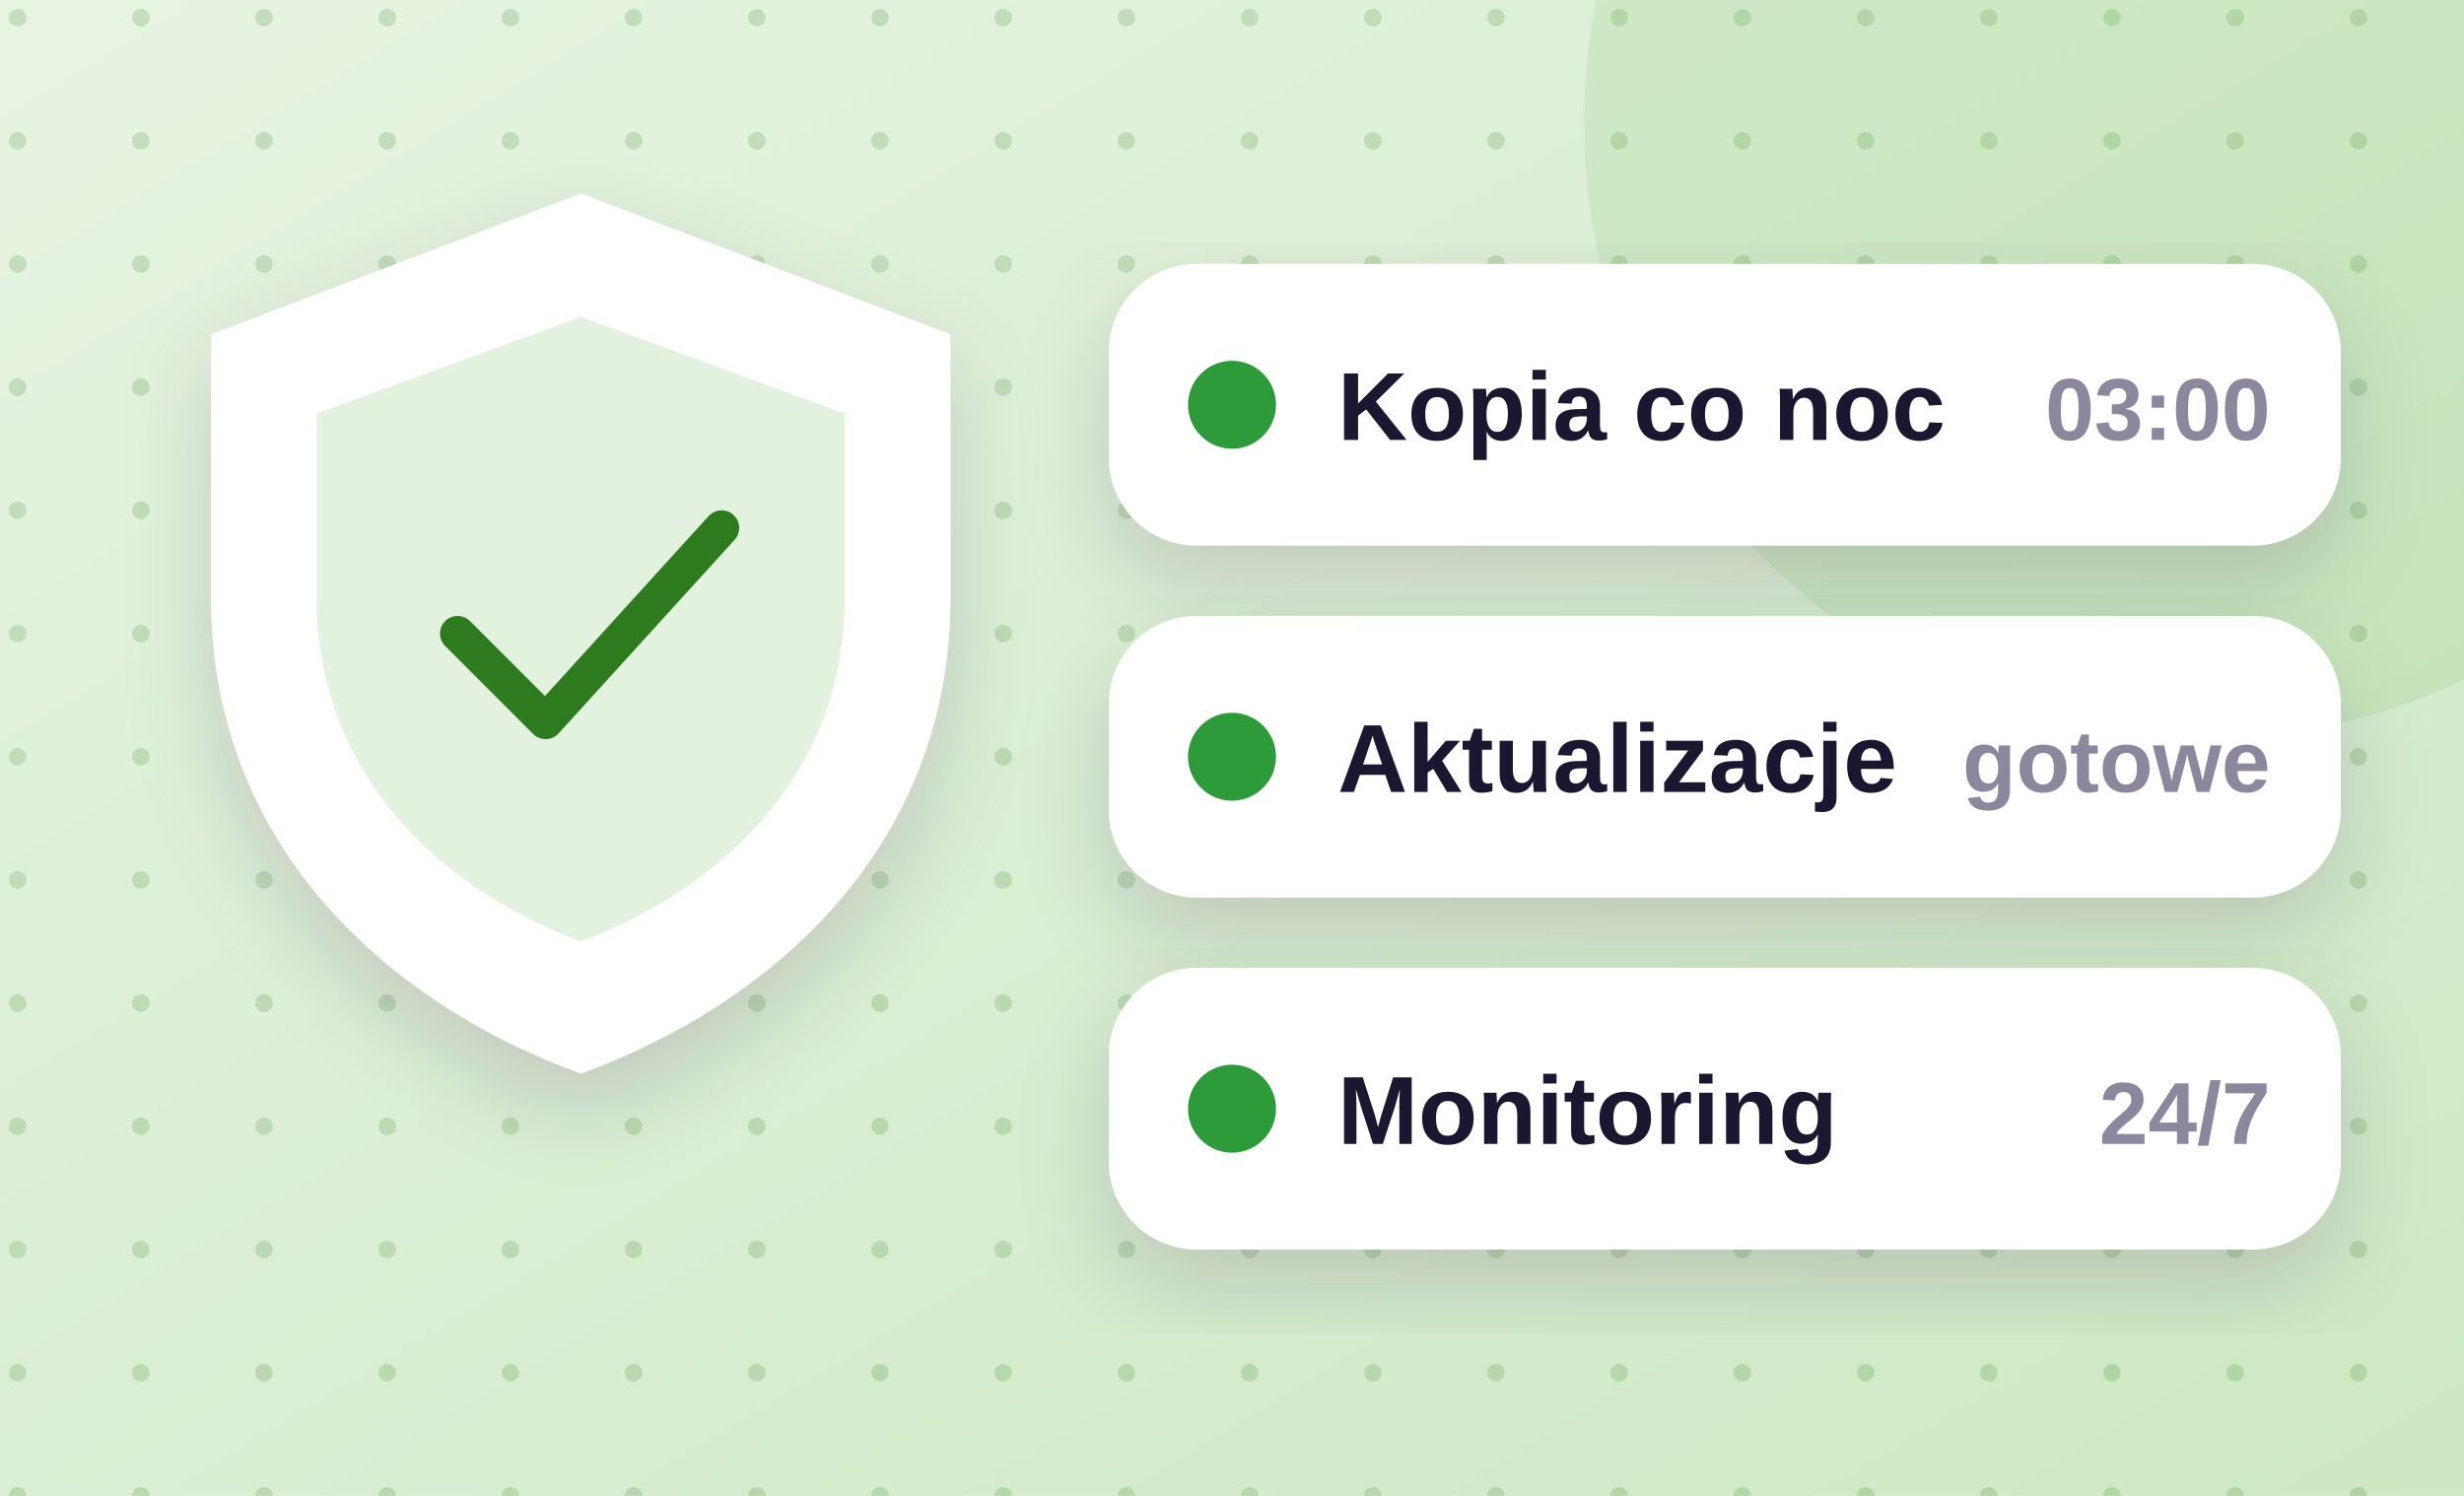
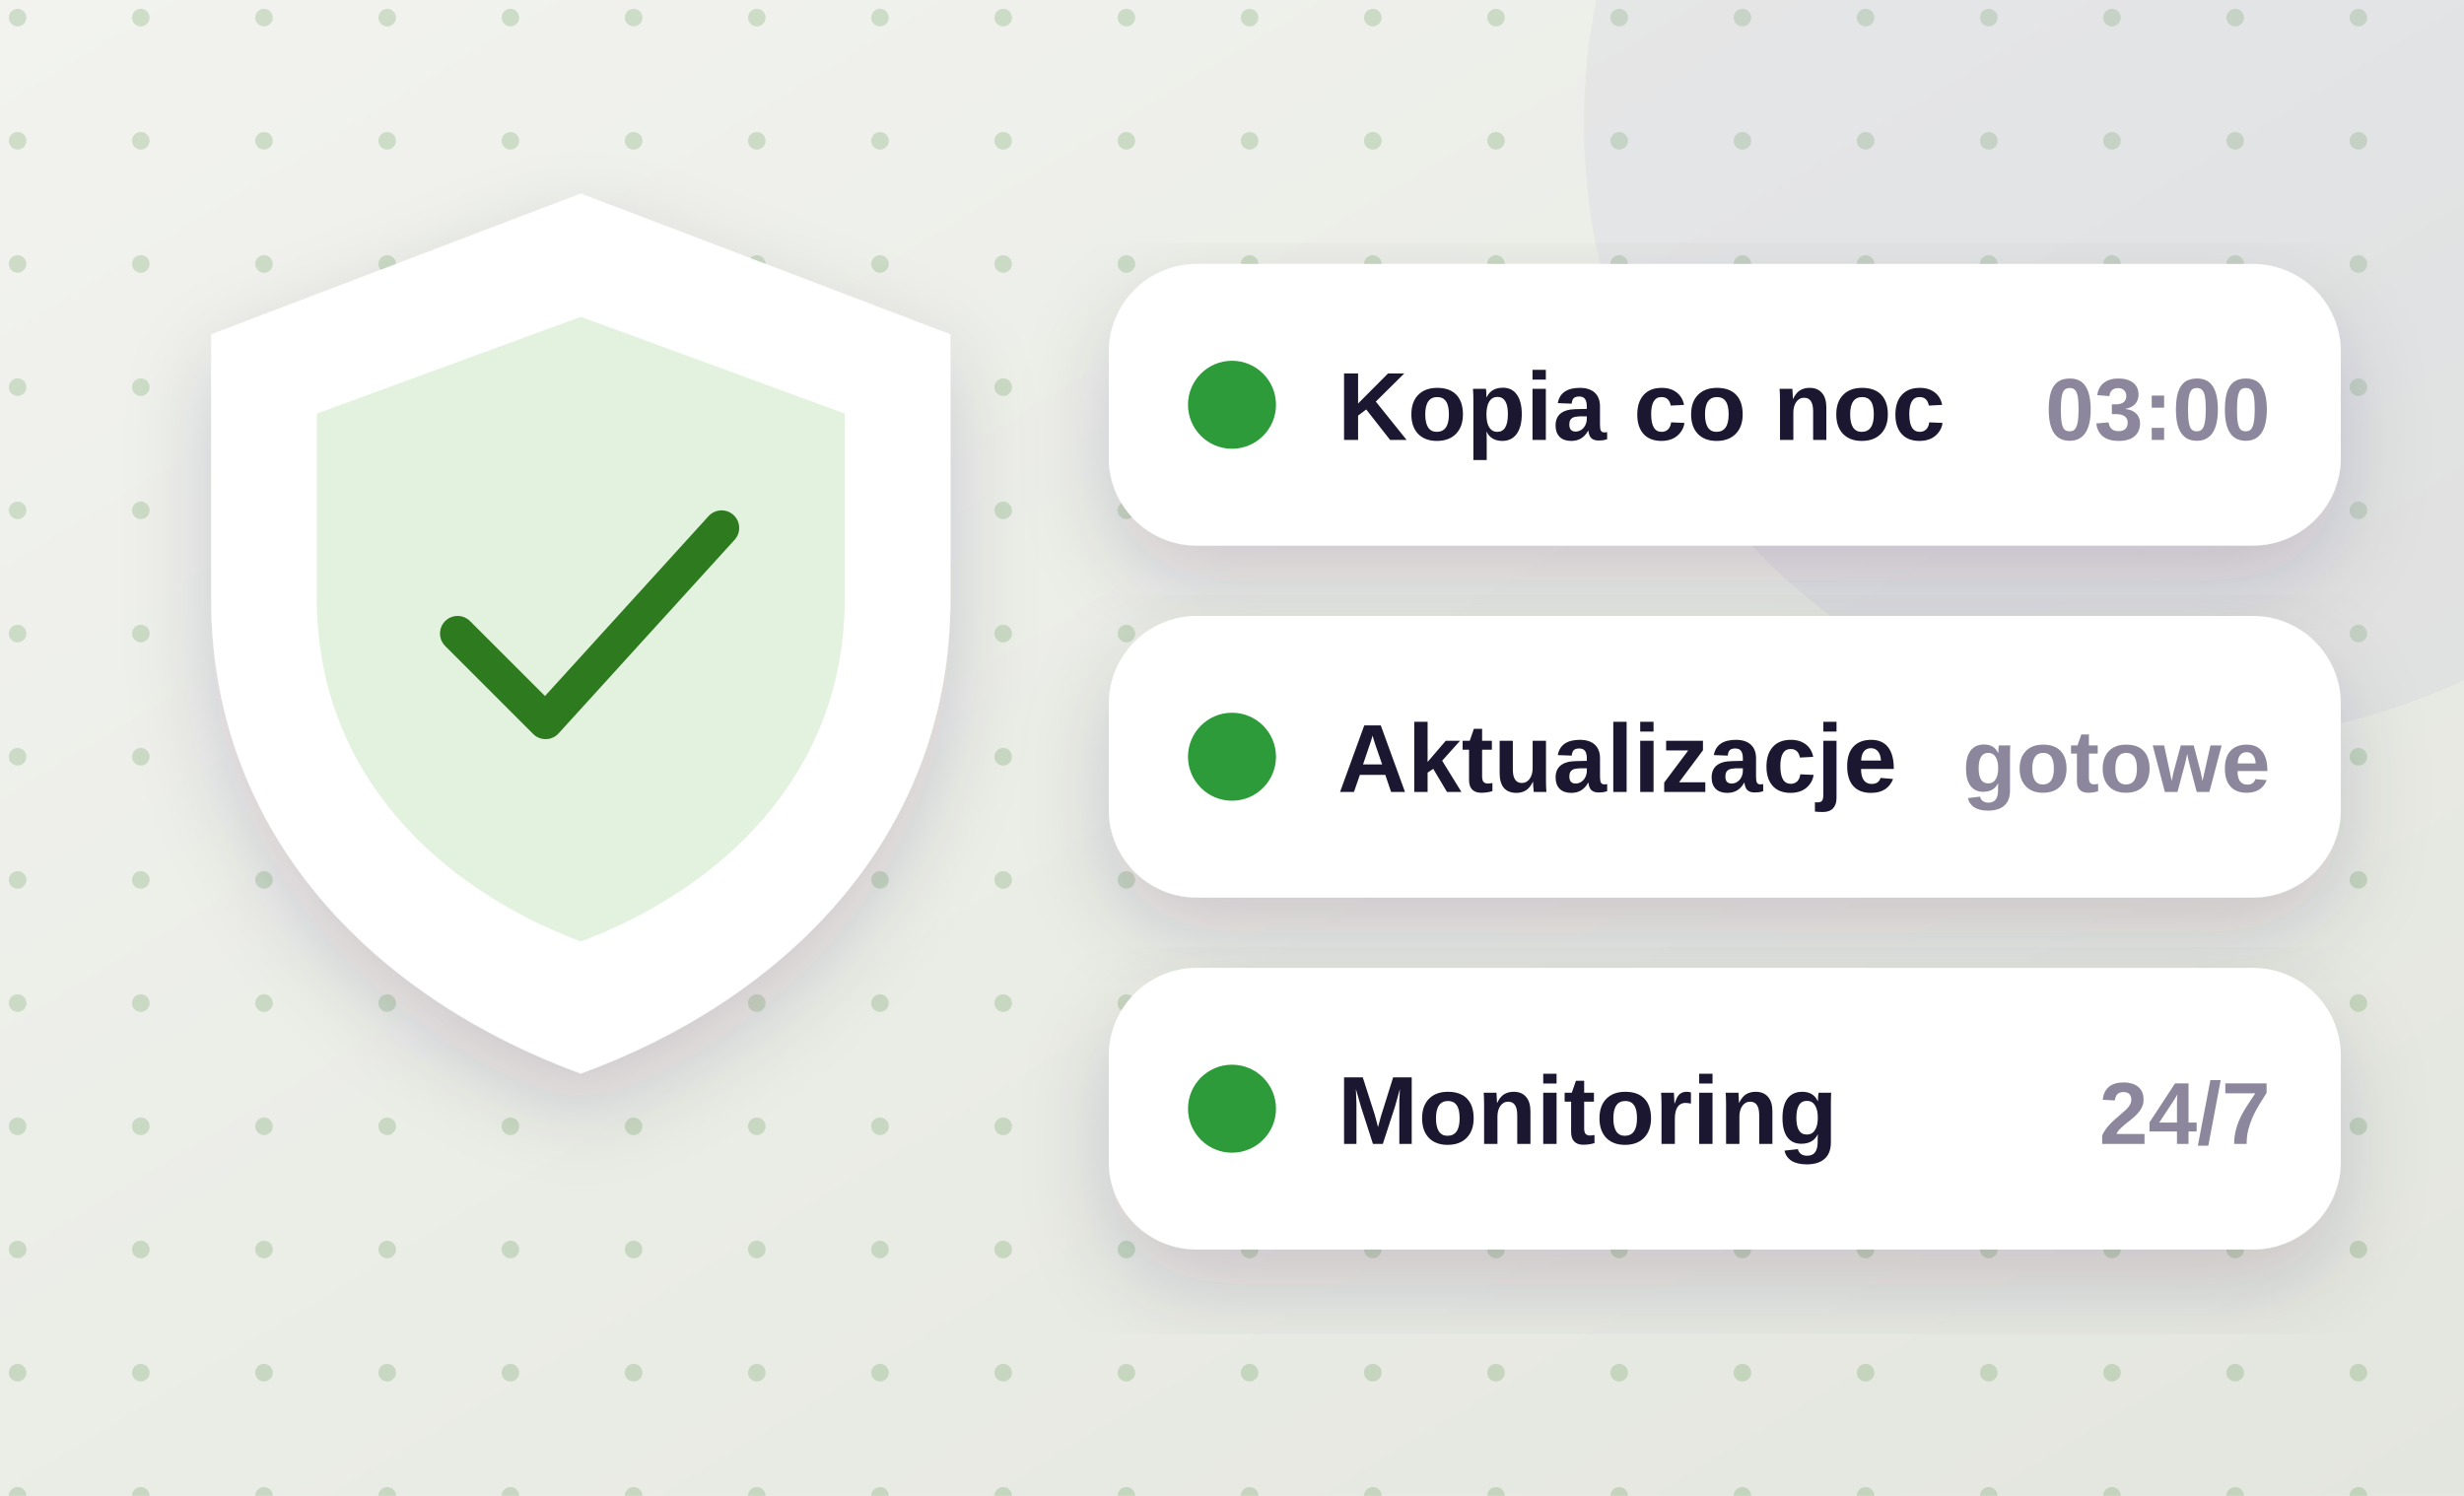
<svg xmlns="http://www.w3.org/2000/svg" viewBox="0 0 280 170" width="280" height="170">
  <defs>
    <linearGradient id="g" x1="0" y1="0" x2="1" y2="1">
-       <stop offset="0" stop-color="#E7F4E2" />
-       <stop offset="1" stop-color="#CDE8C3" />
+       <stop offset="0" stop-color="#F2F3EF" />
+       <stop offset="1" stop-color="#E3E6DE" />
    </linearGradient>
    <filter id="s" x="-20%" y="-20%" width="140%" height="150%">
      <feDropShadow dx="0" dy="4" stdDeviation="5" flood-color="#21123F" flood-opacity=".16" />
    </filter>
    <pattern id="d" width="14" height="14" patternUnits="userSpaceOnUse">
      <circle cx="2" cy="2" r="1" fill="#2E7A1E" opacity=".18" />
    </pattern>
  </defs>
  <rect width="280" height="170" fill="url(#g)" />
  <rect width="280" height="170" fill="url(#d)" />
-   <circle cx="250" cy="14" r="70" fill="#77BE66" opacity=".16" />
+   <circle cx="250" cy="14" r="70" fill="#B9B0D6" opacity=".16" />
  <path d="M66 22 l42 16 v30 c0 28 -20 46 -42 54 c-22 -8 -42 -26 -42 -54 v-30 z" stroke="none" stroke-width="0" fill="#FFFFFF" stroke-linecap="round" stroke-linejoin="round" filter="url(#s)" />
  <path d="M66 36 l30 11 v21 c0 20 -14 33 -30 39 c-16 -6 -30 -19 -30 -39 v-21 z" stroke="none" stroke-width="0" fill="#E3F2DE" stroke-linecap="round" stroke-linejoin="round" />
  <path d="M52 72 l10 10 20 -22" stroke="#2E7A1E" stroke-width="4" fill="none" stroke-linecap="round" stroke-linejoin="round" />
  <rect x="126" y="30" width="140" height="32" rx="10" fill="#FFFFFF" filter="url(#s)" />
  <circle cx="140" cy="46" r="5" fill="#2E9B3A" />
  <text x="152" y="50" font-family="Arial, Helvetica, sans-serif" font-size="11" font-weight="800" fill="#1C1730" text-anchor="start">Kopia co noc</text>
  <text x="258" y="50" font-family="Arial, Helvetica, sans-serif" font-size="10" font-weight="800" fill="#8C879C" text-anchor="end">03:00</text>
  <rect x="126" y="70" width="140" height="32" rx="10" fill="#FFFFFF" filter="url(#s)" />
  <circle cx="140" cy="86" r="5" fill="#2E9B3A" />
  <text x="152" y="90" font-family="Arial, Helvetica, sans-serif" font-size="11" font-weight="800" fill="#1C1730" text-anchor="start">Aktualizacje</text>
  <text x="258" y="90" font-family="Arial, Helvetica, sans-serif" font-size="10" font-weight="800" fill="#8C879C" text-anchor="end">gotowe</text>
  <rect x="126" y="110" width="140" height="32" rx="10" fill="#FFFFFF" filter="url(#s)" />
  <circle cx="140" cy="126" r="5" fill="#2E9B3A" />
  <text x="152" y="130" font-family="Arial, Helvetica, sans-serif" font-size="11" font-weight="800" fill="#1C1730" text-anchor="start">Monitoring</text>
  <text x="258" y="130" font-family="Arial, Helvetica, sans-serif" font-size="10" font-weight="800" fill="#8C879C" text-anchor="end">24/7</text>
</svg>
